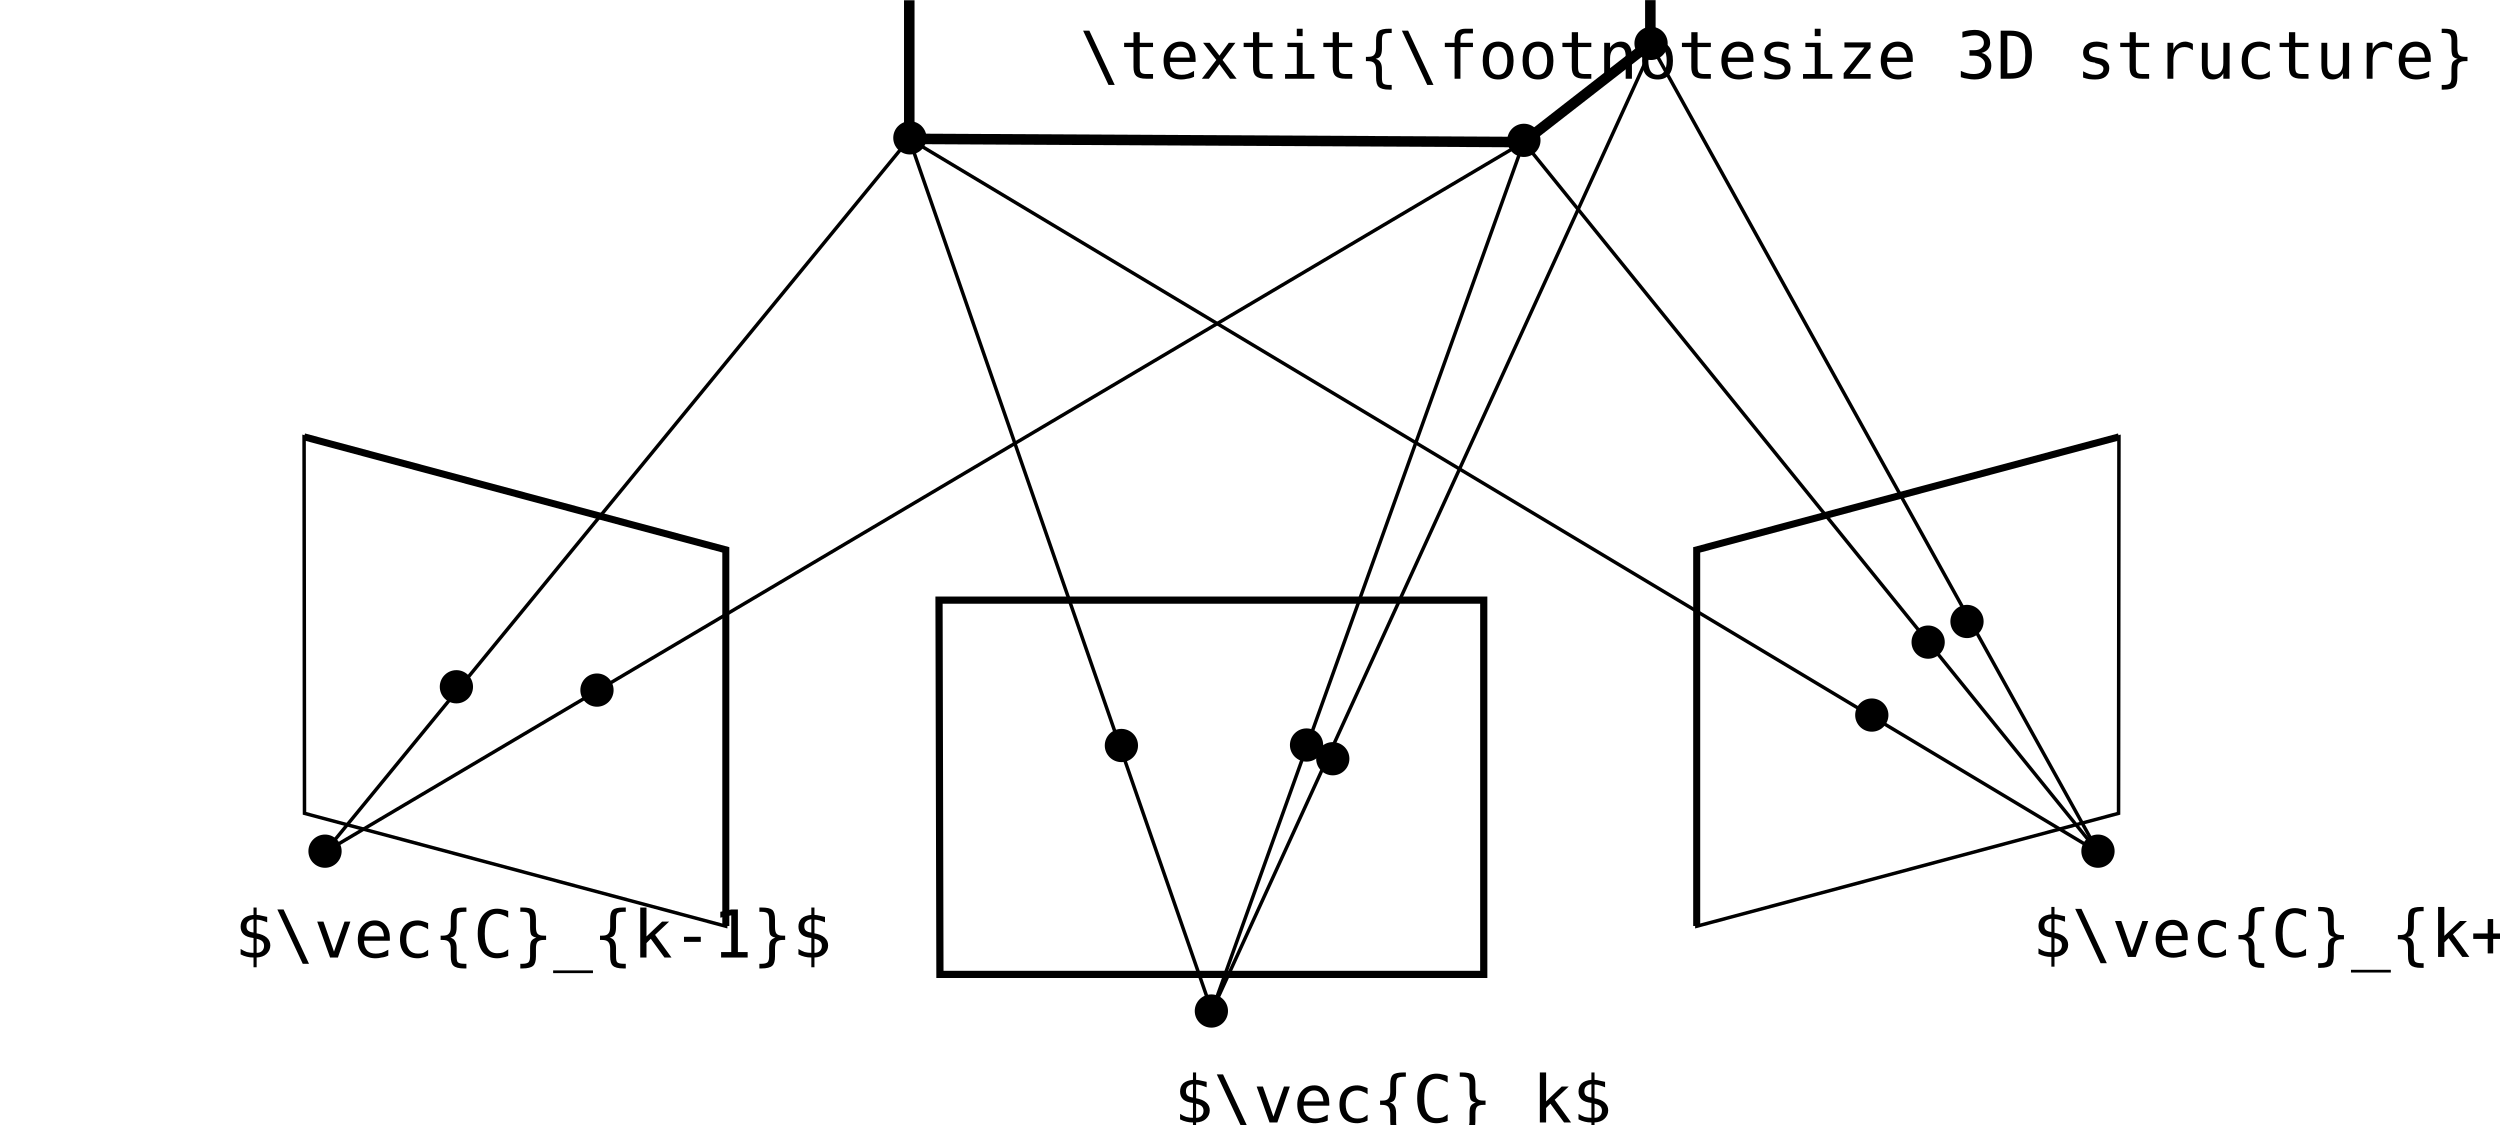
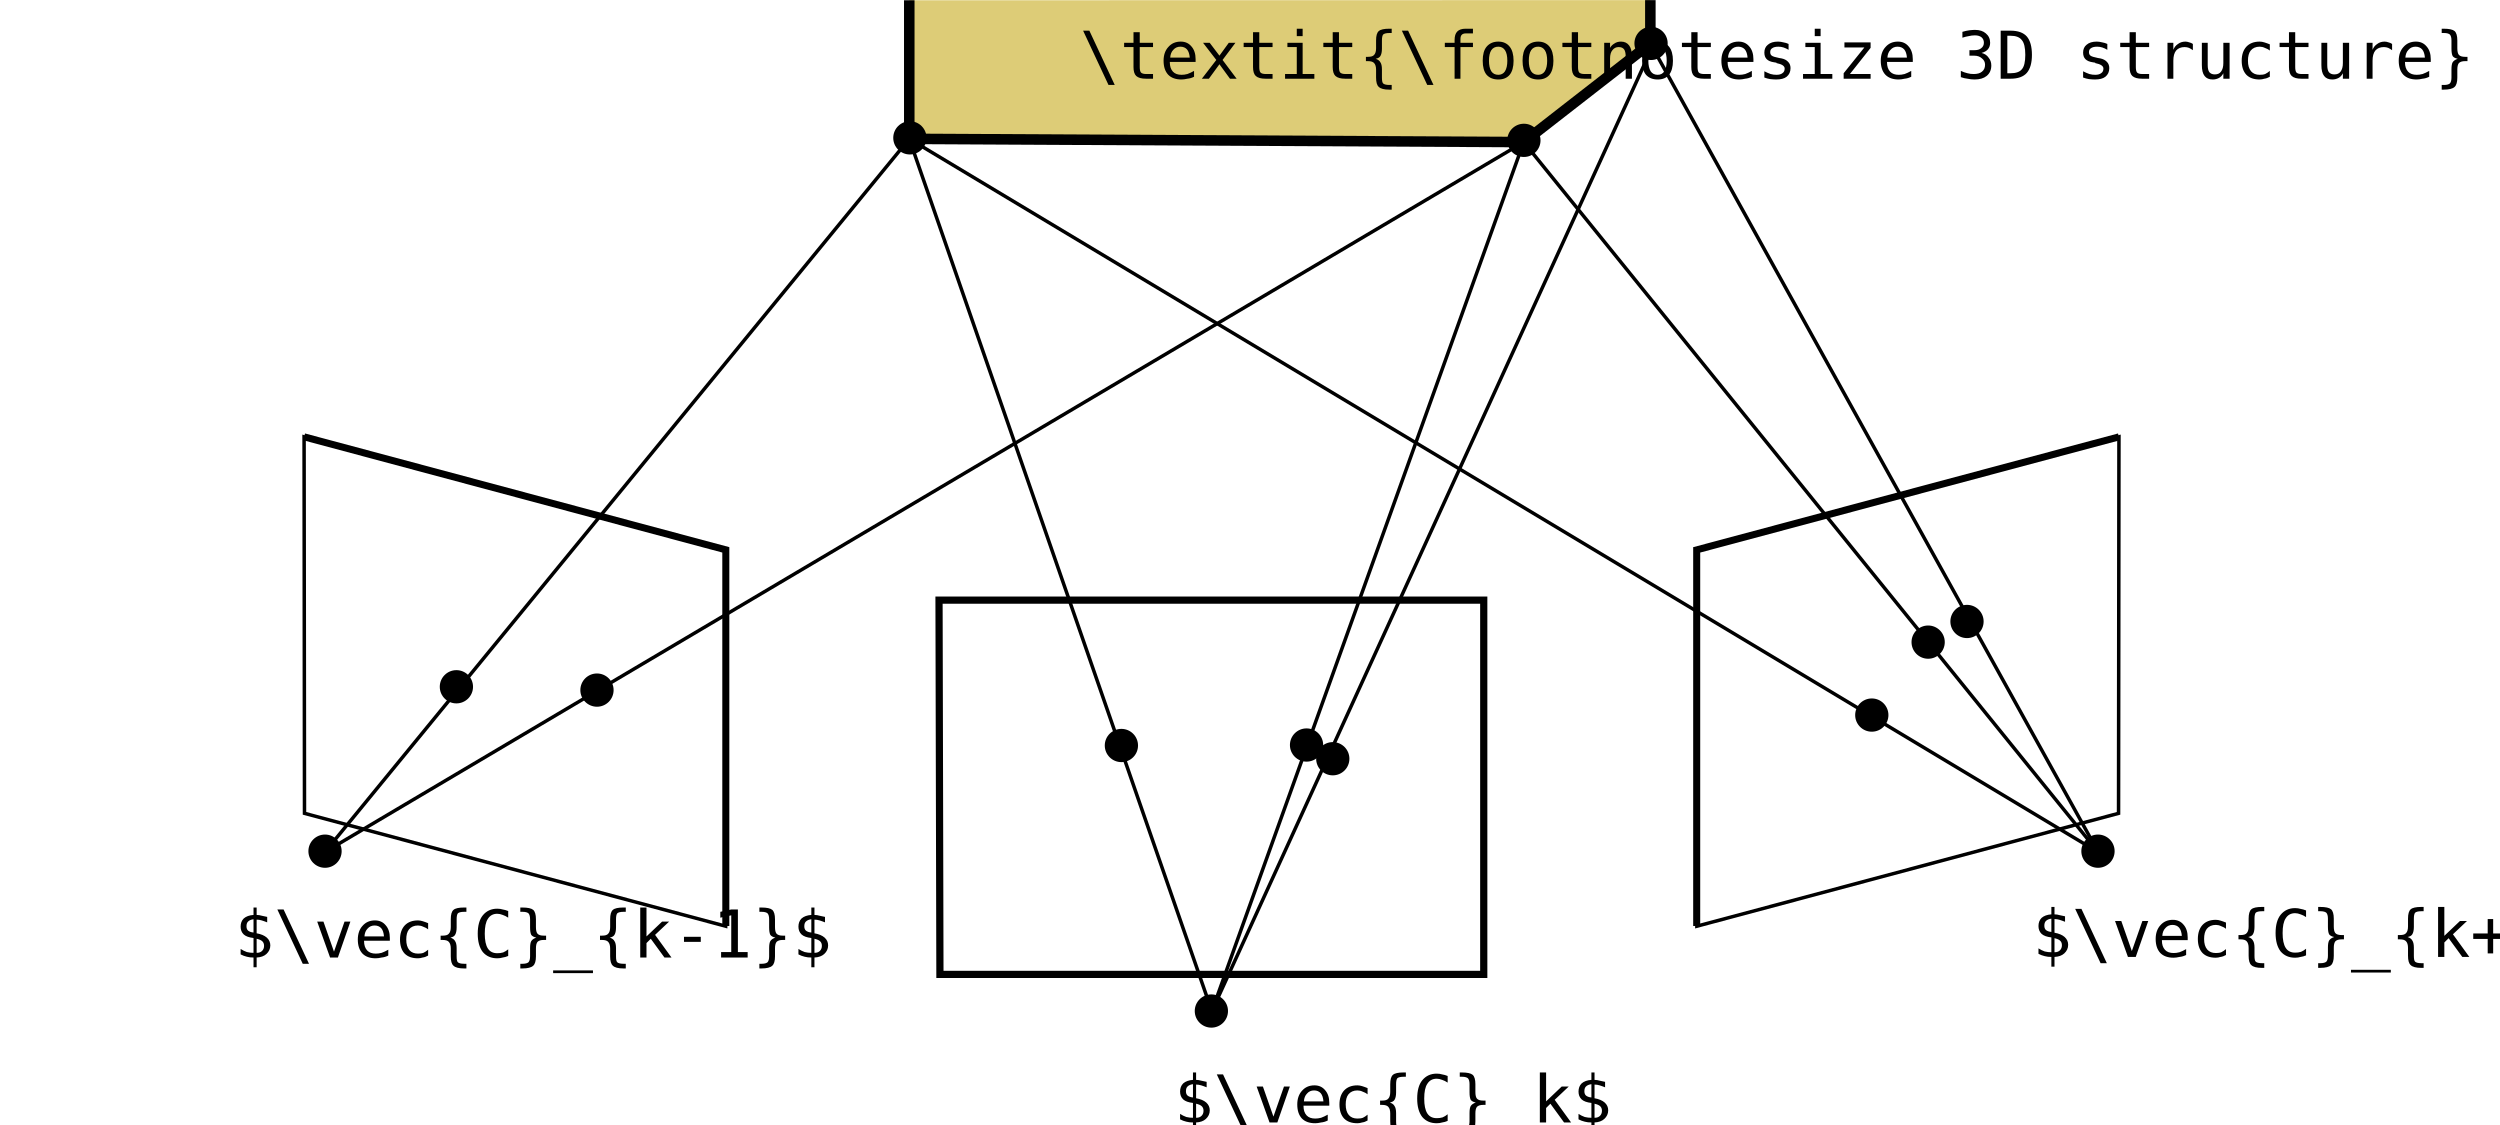
<svg xmlns="http://www.w3.org/2000/svg" width="100mm" height="45mm" viewBox="0 0 100 45" version="1.1" id="svg8">
  <defs id="defs2">
    <marker markerWidth="0.911" markerHeight="1.69" refX="0" refY="0" orient="auto-start-reverse" id="marker-arrow-0.5308">
      <g id="g690" transform="scale(2.153529)">
        <path id="path688" style="fill:none;stroke:#000000;stroke-width:0.6;stroke-linecap:round;stroke-linejoin:round;stroke-miterlimit:10;stroke-dasharray:none;stroke-opacity:1" d="M -1.554,2.072 C -1.425,1.295 0,0.13 0.389,0 0,-0.13 -1.425,-1.295 -1.554,-2.072" />
      </g>
    </marker>
    <marker markerWidth="0.911" markerHeight="1.69" refX="0" refY="0" orient="auto-start-reverse" id="marker-arrow-0.5308-7">
      <g id="g988" transform="scale(2.153529)">
        <path id="path986" style="fill:none;stroke:#000000;stroke-width:0.6;stroke-linecap:round;stroke-linejoin:round;stroke-miterlimit:10;stroke-dasharray:none;stroke-opacity:1" d="M -1.554,2.072 C -1.425,1.295 0,0.13 0.389,0 0,-0.13 -1.425,-1.295 -1.554,-2.072" />
      </g>
    </marker>
    <marker markerWidth="0.911" markerHeight="1.69" refX="0" refY="0" orient="auto-start-reverse" id="marker-arrow-0.5308-3">
      <g id="g1011" transform="scale(2.153529)">
        <path id="path1009" style="fill:none;stroke:#000000;stroke-width:0.6;stroke-linecap:round;stroke-linejoin:round;stroke-miterlimit:10;stroke-dasharray:none;stroke-opacity:1" d="M -1.554,2.072 C -1.425,1.295 0,0.13 0.389,0 0,-0.13 -1.425,-1.295 -1.554,-2.072" />
      </g>
    </marker>
    <marker markerWidth="0.911" markerHeight="1.69" refX="0" refY="0" orient="auto-start-reverse" id="marker-arrow-0.5308-6">
      <g id="g1034" transform="scale(2.153529)">
        <path id="path1032" style="fill:none;stroke:#000000;stroke-width:0.6;stroke-linecap:round;stroke-linejoin:round;stroke-miterlimit:10;stroke-dasharray:none;stroke-opacity:1" d="M -1.554,2.072 C -1.425,1.295 0,0.13 0.389,0 0,-0.13 -1.425,-1.295 -1.554,-2.072" />
      </g>
    </marker>
    <marker markerWidth="0.911" markerHeight="1.69" refX="0" refY="0" orient="auto-start-reverse" id="marker-arrow-0.5308-1">
      <g id="g1067" transform="scale(2.153529)">
        <path id="path1065" style="fill:none;stroke:#000000;stroke-width:0.6;stroke-linecap:round;stroke-linejoin:round;stroke-miterlimit:10;stroke-dasharray:none;stroke-opacity:1" d="M -1.554,2.072 C -1.425,1.295 0,0.13 0.389,0 0,-0.13 -1.425,-1.295 -1.554,-2.072" />
      </g>
    </marker>
    <marker markerWidth="0.911" markerHeight="1.69" refX="0" refY="0" orient="auto-start-reverse" id="marker-arrow-0.5308-19">
      <g id="g1123" transform="scale(2.153529)">
        <path id="path1121" style="fill:none;stroke:#000000;stroke-width:0.6;stroke-linecap:round;stroke-linejoin:round;stroke-miterlimit:10;stroke-dasharray:none;stroke-opacity:1" d="M -1.554,2.072 C -1.425,1.295 0,0.13 0.389,0 0,-0.13 -1.425,-1.295 -1.554,-2.072" />
      </g>
    </marker>
  </defs>
  <g id="layer1" transform="translate(0,-252)">
    <g id="g368" transform="translate(-2.987908,5.525871)">
      <g transform="translate(-2.047613,2.703237)" id="g242">
        <g id="g86">
          <path id="path8" d="m 17.215,276.304 16.846,4.514 v -15.05 l -16.862,-4.523 z" style="fill:none;fill-opacity:1;stroke:#000000;stroke-width:0.14;stroke-linecap:butt;stroke-linejoin:miter;stroke-dasharray:none;stroke-opacity:1;marker-start:none;marker-end:none" />
          <path id="path18" d="m 17.2,261.245 16.868,4.52 v 15.046" style="fill:none;fill-opacity:1;stroke:#000000;stroke-width:0.281;stroke-linecap:butt;stroke-linejoin:miter;stroke-dasharray:none;stroke-opacity:1;marker-start:none;marker-end:none" />
        </g>
      </g>
      <circle r="0.665" cy="280.521" cx="15.989" id="path277-7" style="opacity:1;fill:#000000;fill-opacity:1;stroke:none;stroke-width:0.281;stroke-miterlimit:4;stroke-dasharray:none;stroke-dashoffset:0;stroke-opacity:1;marker-start:none;marker-end:none" />
    </g>
    <text id="text330" xml:space="preserve" style="font-size:2.646px;font-family:monospace;-inkscape-font-specification:'monospace, Normal';fill:#000000;fill-opacity:1;stroke:none;stroke-width:0.265" y="290.3" x="9.374">
      <tspan id="tspan328" x="9.374" y="290.3" style="stroke-width:0.265">$\vec{C}_{k-1}$</tspan>
    </text>
    <text id="text330-9" xml:space="preserve" style="font-size:2.646px;font-family:monospace;-inkscape-font-specification:'monospace, Normal';fill:#000000;fill-opacity:1;stroke:none;stroke-width:0.265" y="290.275" x="81.288">
      <tspan id="tspan328-3" x="81.288" y="290.275" style="stroke-width:0.265">$\vec{C}_{k+1}$</tspan>
    </text>
    <g transform="matrix(-1.001248,0,0,1,99.92818,5.525871)" id="g368-6">
      <g transform="translate(-2.047613,1.627477)" id="g242-0">
        <g id="g86-6">
          <path id="path8-2" d="m 17.215,277.38 16.846,4.514 v -15.05 l -16.862,-4.523 z" style="fill:none;fill-opacity:1;stroke:#000000;stroke-width:0.14;stroke-linecap:butt;stroke-linejoin:miter;stroke-dasharray:none;stroke-opacity:1;marker-start:none;marker-end:none" />
          <path id="path18-6" d="m 17.2,262.321 16.868,4.52 v 15.046" style="fill:none;fill-opacity:1;stroke:#000000;stroke-width:0.281;stroke-linecap:butt;stroke-linejoin:miter;stroke-dasharray:none;stroke-opacity:1;marker-start:none;marker-end:none" />
        </g>
      </g>
      <circle r="0.665" cy="280.521" cx="15.989" id="path277-7-7" style="opacity:1;fill:#000000;fill-opacity:1;stroke:none;stroke-width:0.281;stroke-miterlimit:4;stroke-dasharray:none;stroke-dashoffset:0;stroke-opacity:1;marker-start:none;marker-end:none" />
    </g>
-     <path style="fill:none;fill-opacity:1;stroke:black;stroke-width:0.421;stroke-linecap:butt;stroke-linejoin:miter;stroke-dasharray:none;stroke-opacity:1;marker-start:none;marker-end:none" d="m 66.014,252.005 v 1.735 l -5.066,3.943 -24.577,-0.129 0,-5.543" id="path76" />
+     <path style="fill:#ddcc77;fill-opacity:1;stroke:black;stroke-width:0.421;stroke-linecap:butt;stroke-linejoin:miter;stroke-dasharray:none;stroke-opacity:1;marker-start:none;marker-end:none" d="m 66.014,252.005 v 1.735 l -5.066,3.943 -24.577,-0.129 0,-5.543" id="path76" />
    <circle r="0.665" cy="257.514" cx="36.395" id="path277-7-3-6" style="opacity:1;fill:#000000;fill-opacity:1;stroke:none;stroke-width:0.281;stroke-miterlimit:4;stroke-dasharray:none;stroke-dashoffset:0;stroke-opacity:1;marker-start:none;marker-end:none" />
    <circle r="0.665" cy="257.614" cx="60.956" id="path277-7-3-7" style="opacity:1;fill:#000000;fill-opacity:1;stroke:none;stroke-width:0.281;stroke-miterlimit:4;stroke-dasharray:none;stroke-dashoffset:0;stroke-opacity:1;marker-start:none;marker-end:none" />
    <circle r="0.665" cy="253.736" cx="66.042" id="path277-7-3-5" style="opacity:1;fill:#000000;fill-opacity:1;stroke:none;stroke-width:0.281;stroke-miterlimit:4;stroke-dasharray:none;stroke-dashoffset:0;stroke-opacity:1;marker-start:none;marker-end:none" />
    <text id="text147" xml:space="preserve" style="font-size:2.646px;font-family:monospace;-inkscape-font-specification:'monospace, Normal';fill:#000000;fill-opacity:1;stroke:none;stroke-width:0.265" y="255.149" x="43.201">
      <tspan id="tspan145" x="43.201" y="255.149" style="stroke-width:0.265">\textit{\footnotesize 3D structure}</tspan>
    </text>
    <path style="fill:none;fill-opacity:1;stroke:#000000;stroke-width:0.288;stroke-linecap:butt;stroke-linejoin:miter;stroke-dasharray:none;stroke-opacity:1;marker-start:none;marker-end:none" d="M 37.597,290.976 H 59.35 V 276.005 H 37.561 Z" id="path159" />
    <circle r="0.665" cy="292.441" cx="48.455" id="path277-7-3-3" style="opacity:1;fill:#000000;fill-opacity:1;stroke:none;stroke-width:0.281;stroke-miterlimit:4;stroke-dasharray:none;stroke-dashoffset:0;stroke-opacity:1;marker-start:none;marker-end:none" />
    <path style="fill:none;fill-opacity:1;stroke:#000000;stroke-width:0.14;stroke-linecap:butt;stroke-linejoin:miter;stroke-dasharray:none;stroke-opacity:1;marker-start:none;marker-end:none" d="m 48.474,292.446 12.474,-34.763" id="path210" />
    <path style="fill:none;fill-opacity:1;stroke:#000000;stroke-width:0.14;stroke-linecap:butt;stroke-linejoin:miter;stroke-dasharray:none;stroke-opacity:1;marker-start:none;marker-end:none" d="M 83.933,286.09 60.948,257.683" id="path244" />
    <path style="fill:none;stroke:black;stroke-width:0.14;stroke-linecap:butt;stroke-linejoin:miter;stroke-opacity:1;fill-opacity:1;marker-end:none;marker-start:none;stroke-dasharray:none" d="M 83.933,286.09 66.014,253.741" id="path254" />
    <path style="fill:none;fill-opacity:1;stroke:#000000;stroke-width:0.14;stroke-linecap:butt;stroke-linejoin:miter;stroke-dasharray:none;stroke-opacity:1;marker-start:none;marker-end:none" d="M 83.933,286.09 36.371,257.554" id="path282" />
    <path style="fill:none;fill-opacity:1;stroke:#000000;stroke-width:0.14;stroke-linecap:butt;stroke-linejoin:miter;stroke-dasharray:none;stroke-opacity:1;marker-start:none;marker-end:none" d="M 48.474,292.446 66.13,253.798" id="path302" />
    <path style="fill:none;fill-opacity:1;stroke:#000000;stroke-width:0.14;stroke-linecap:butt;stroke-linejoin:miter;stroke-dasharray:none;stroke-opacity:1;marker-start:none;marker-end:none" d="M 12.997,286.079 36.371,257.554" id="path312" />
    <path style="fill:none;fill-opacity:1;stroke:#000000;stroke-width:0.14;stroke-linecap:butt;stroke-linejoin:miter;stroke-dasharray:none;stroke-opacity:1;marker-start:none;marker-end:none" d="m 12.997,286.079 47.951,-28.395" id="path322" />
    <path style="fill:none;fill-opacity:1;stroke:#000000;stroke-width:0.14;stroke-linecap:butt;stroke-linejoin:miter;stroke-dasharray:none;stroke-opacity:1;marker-start:none;marker-end:none" d="M 48.474,292.446 36.371,257.554" id="path332" />
    <circle r="0.665" cy="279.471" cx="18.256" id="path277-7-3-6-5" style="opacity:1;fill:#000000;fill-opacity:1;stroke:none;stroke-width:0.281;stroke-miterlimit:4;stroke-dasharray:none;stroke-dashoffset:0;stroke-opacity:1;marker-start:none;marker-end:none" />
    <circle r="0.665" cy="279.604" cx="23.879" id="path277-7-3-6-6" style="opacity:1;fill:#000000;fill-opacity:1;stroke:none;stroke-width:0.281;stroke-miterlimit:4;stroke-dasharray:none;stroke-dashoffset:0;stroke-opacity:1;marker-start:none;marker-end:none" />
    <circle r="0.665" cy="281.801" cx="52.262" id="path277-7-3-6-2" style="opacity:1;fill:#000000;fill-opacity:1;stroke:none;stroke-width:0.281;stroke-miterlimit:4;stroke-dasharray:none;stroke-dashoffset:0;stroke-opacity:1;marker-start:none;marker-end:none" />
    <circle r="0.665" cy="281.82" cx="44.856" id="path277-7-3-6-9" style="opacity:1;fill:#000000;fill-opacity:1;stroke:none;stroke-width:0.281;stroke-miterlimit:4;stroke-dasharray:none;stroke-dashoffset:0;stroke-opacity:1;marker-start:none;marker-end:none" />
    <circle r="0.665" cy="282.349" cx="53.311" id="path277-7-3-6-1" style="opacity:1;fill:#000000;fill-opacity:1;stroke:none;stroke-width:0.281;stroke-miterlimit:4;stroke-dasharray:none;stroke-dashoffset:0;stroke-opacity:1;marker-start:none;marker-end:none" />
    <circle r="0.665" cy="280.603" cx="74.872" id="path277-7-3-6-27" style="opacity:1;fill:#000000;fill-opacity:1;stroke:none;stroke-width:0.281;stroke-miterlimit:4;stroke-dasharray:none;stroke-dashoffset:0;stroke-opacity:1;marker-start:none;marker-end:none" />
    <circle r="0.665" cy="277.685" cx="77.126" id="path277-7-3-6-0" style="opacity:1;fill:#000000;fill-opacity:1;stroke:none;stroke-width:0.281;stroke-miterlimit:4;stroke-dasharray:none;stroke-dashoffset:0;stroke-opacity:1;marker-start:none;marker-end:none" />
    <circle r="0.665" cy="276.859" cx="78.68" id="path277-7-3-6-93" style="opacity:1;fill:#000000;fill-opacity:1;stroke:none;stroke-width:0.281;stroke-miterlimit:4;stroke-dasharray:none;stroke-dashoffset:0;stroke-opacity:1;marker-start:none;marker-end:none" />
    <text id="text330-6" xml:space="preserve" style="font-size:2.646px;font-family:monospace;-inkscape-font-specification:'monospace, Normal';fill:#000000;fill-opacity:1;stroke:none;stroke-width:0.265" y="296.899" x="46.954">
      <tspan id="tspan328-0" x="46.954" y="296.899" style="stroke-width:0.265">$\vec{C}_k$</tspan>
    </text>
  </g>
</svg>
